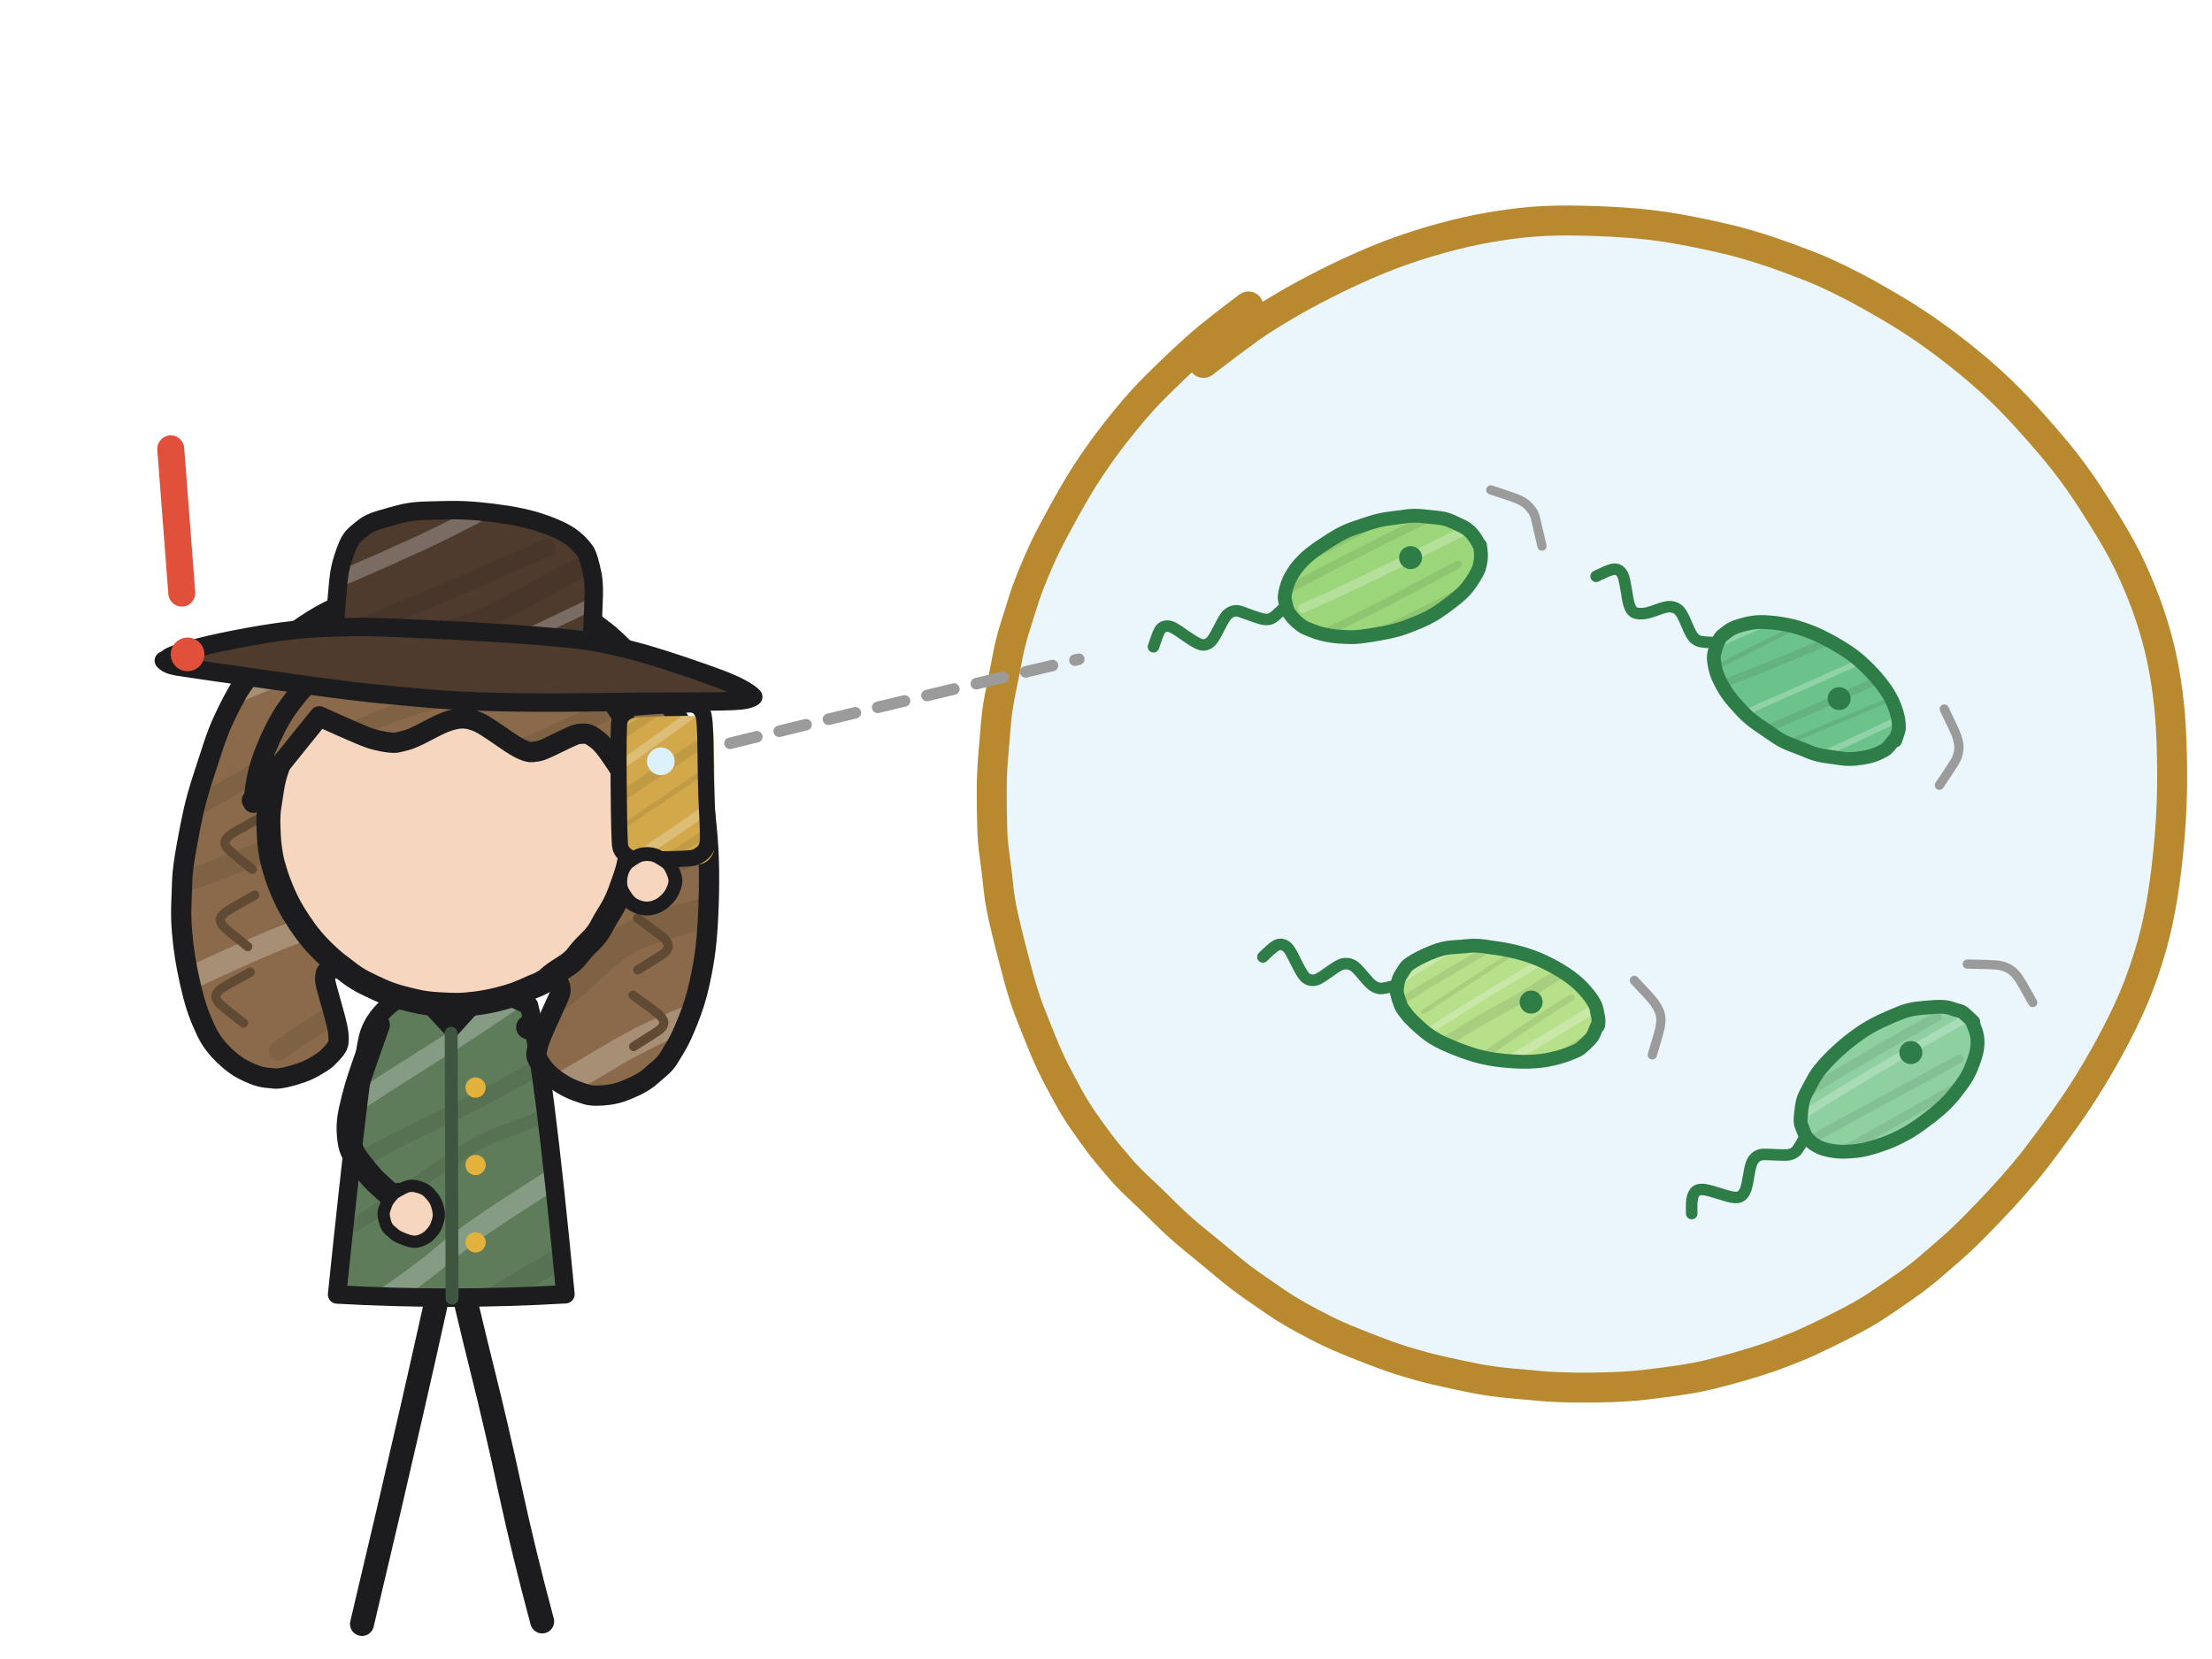
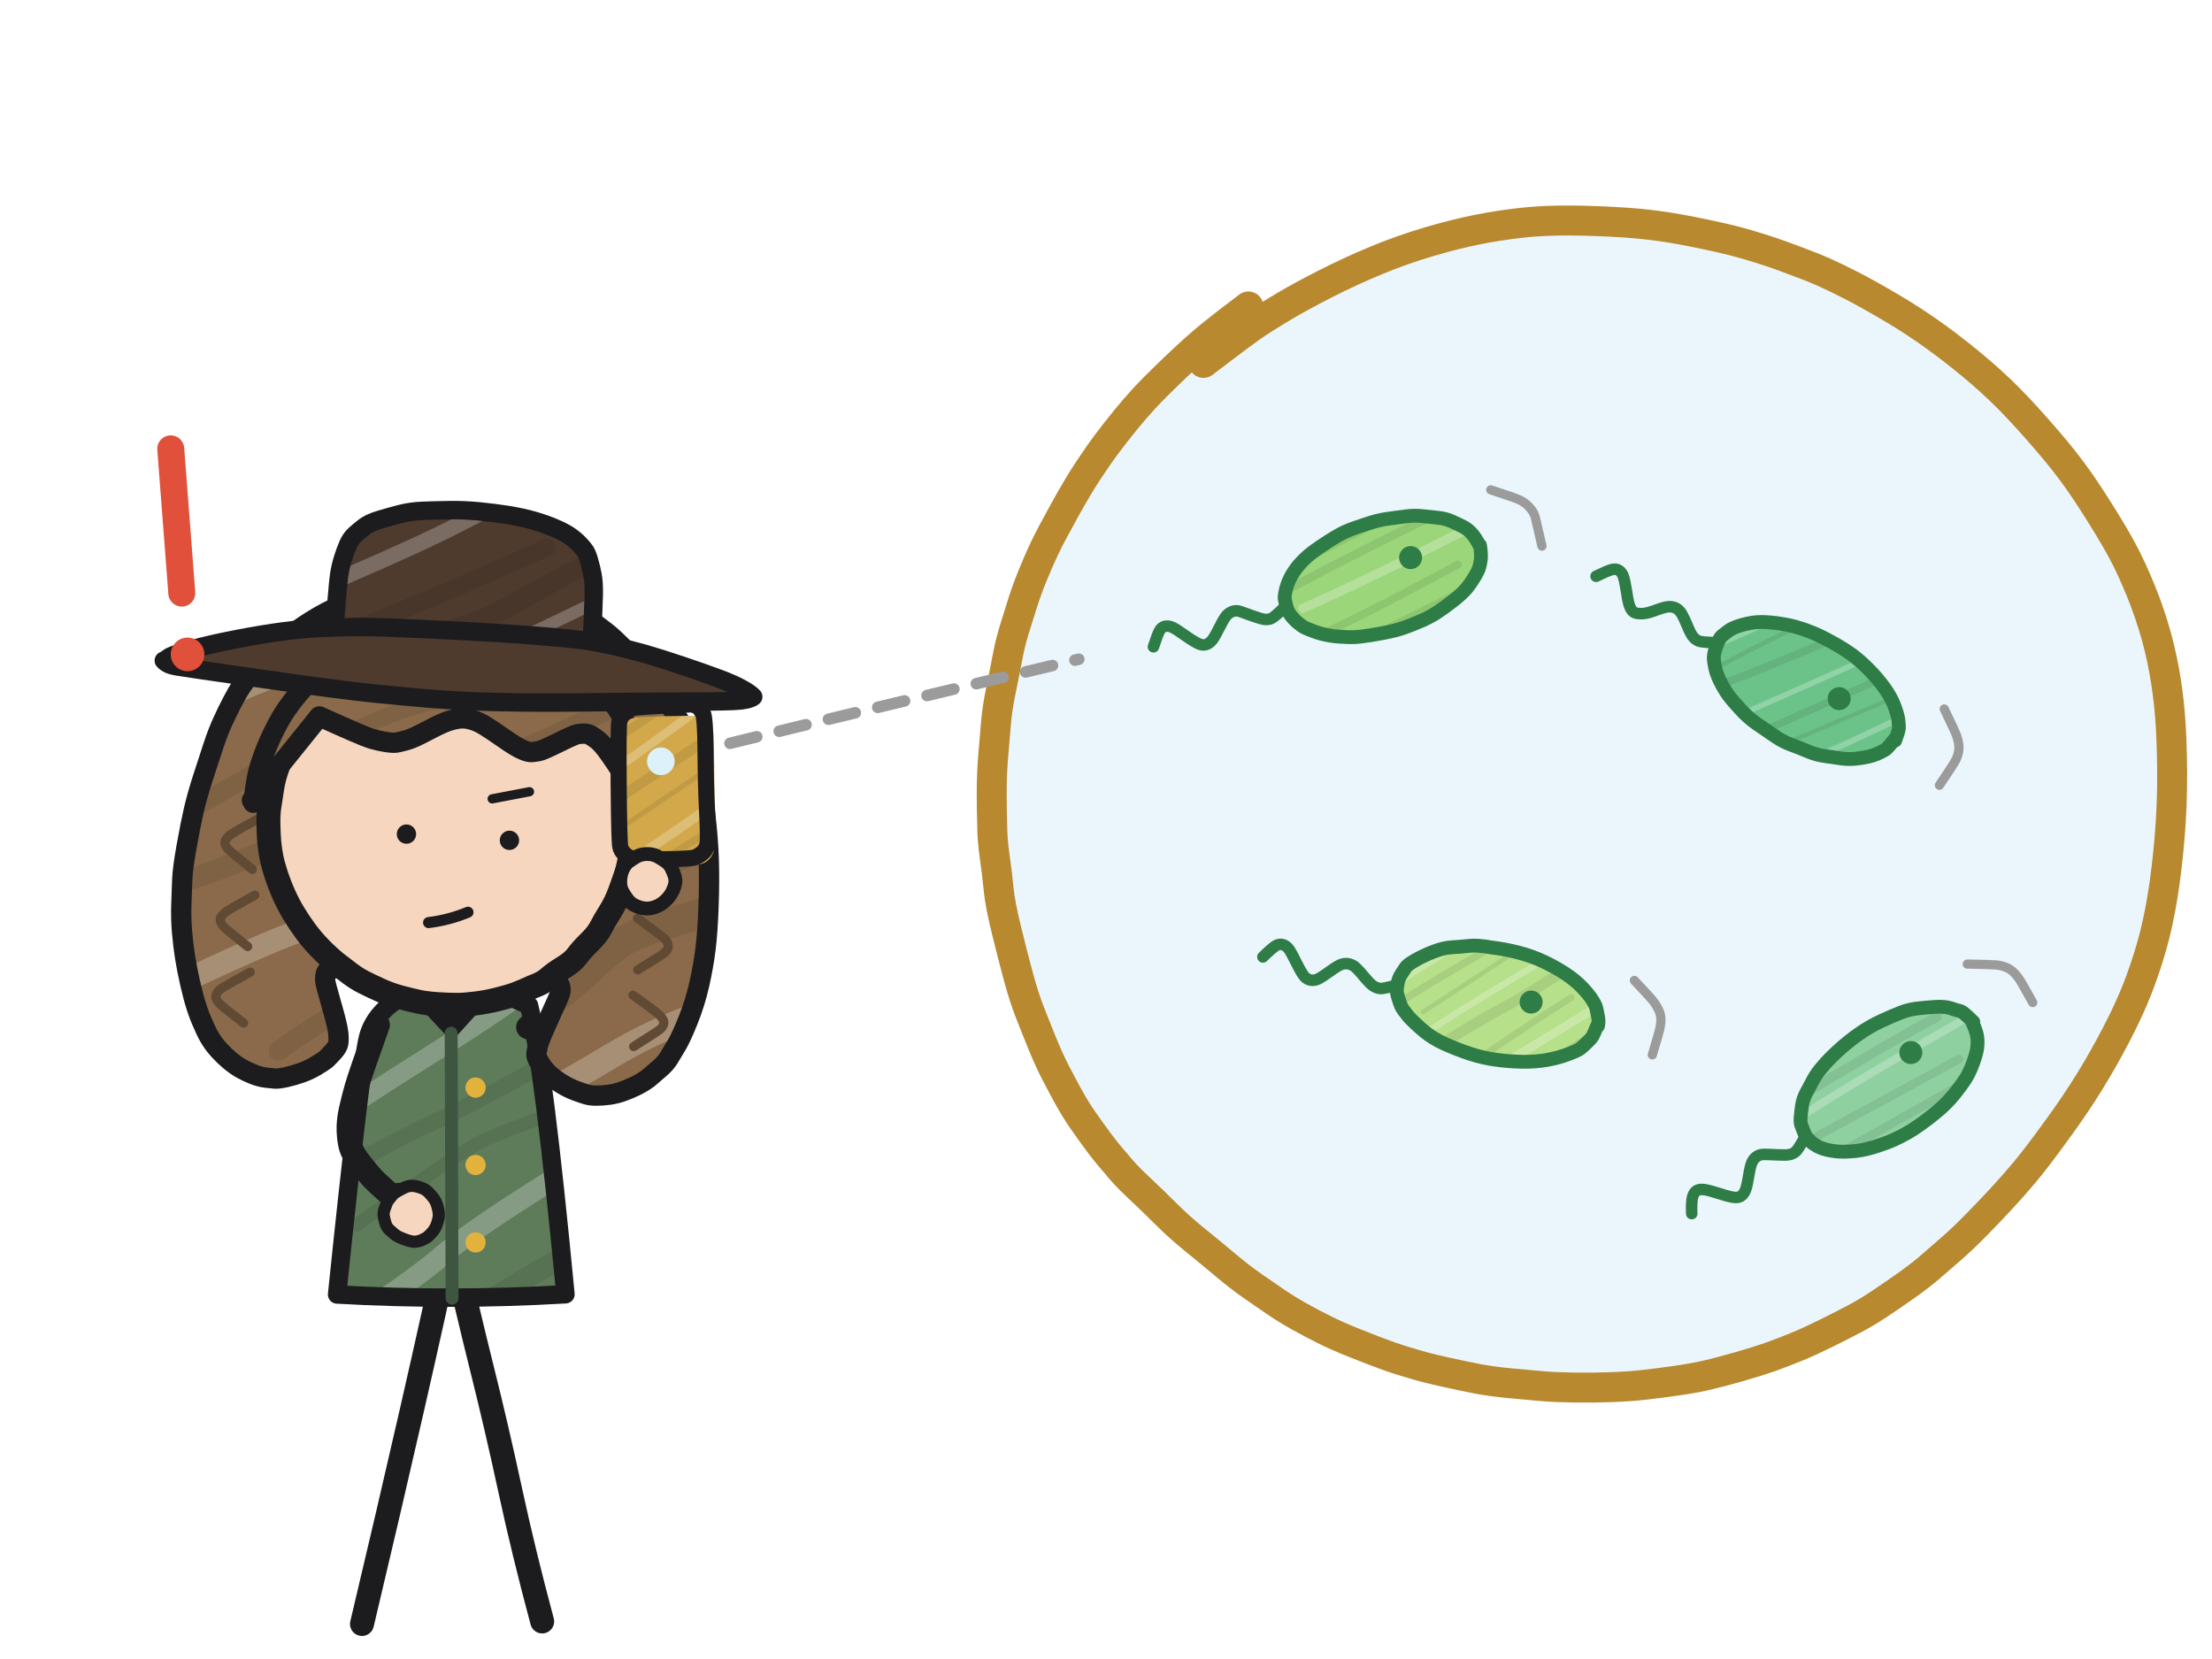
<svg xmlns="http://www.w3.org/2000/svg" viewBox="0 0 960 720" width="960" height="720" fill="none" stroke-linecap="round" stroke-linejoin="round">
  <defs>
    <path id="f1" d="M642 236.1q.2 1.1 .5 3.3t-.1 4.4t-1.5 4.6t-3.8 5.9t-5.4 5.6t-5.5 4.2t-6.4 3.7t-9 3.8t-9.3 2.8t-7.6 1.4t-7.4 .5q-3.6 0 -6.9-.4t-6.3-1.1t-6.5-2.8t-5.1-3.6t-2.6-3.6t-1.3-4.1t-.2-3.3t.8-3.5t2.1-4.8t3.4-4.7t6-5.6q4-3.2 7.3-5.1t6.7-3.6t7.3-2.8t7.7-2.2t7.6-1.3t7.5-.4t8.5 .7t7.7 1.8t5 2.4t3.8 3.1t2.2 2.6q.6 1 .8 2.1z" />
    <clipPath id="f1c">
      <use href="#f1" />
    </clipPath>
    <path id="f2" d="M823.3 317.9q-.7 3.3 -2 5t-2.2 2.4t-3.1 1.8t-4.8 1.7t-5.7 .8t-6.4-.2t-6.8-1.1t-7.2-2t-7.1-2.9t-8.7-4.7t-8-5.5q-3-2.4 -5.6-5t-4.6-5.2t-3.6-5.3t-2.4-5.3t-1.2-5t-.2-3.6t.9-3.1t2-3.8t3.2-3t4.4-2.2t6.8-1.3q4.5-.4 7.8-.1t6.9 1.1t8.9 2.7t8.9 3.8t6.7 3.9t6.3 4.5t5.5 4.9t4.6 5.3t3.5 5.3t2.4 5.2t1.1 5.1q.3 2.4 -.3 5.8z" />
    <clipPath id="f2c">
      <use href="#f2" />
    </clipPath>
    <path id="f3" d="M692.8 441.4q.2 3.2 -.6 5.2t-2.2 3.9t-3.6 3.4t-6.2 3.3t-9.2 2.7t-8.7 1t-7.6-.1t-7.7-1t-7.6-1.7t-7.2-2.4t-6.7-3.1q-3.2-1.7 -5.9-3.6t-5.8-5.2t-4.4-5.4t-1.8-4.5t-.5-4.5t.8-4.2t2.3-3.8t3.5-3.5t4.7-2.8t7.3-2.5t8.4-1.5q3.6-.3 7.4-.3t7.6 .6t7.7 1.4t7.4 2.1t7 2.8t7.6 4.4t6.4 5t3.8 4.4t2.5 4.5t1.3 5.4z" />
    <clipPath id="f3c">
      <use href="#f3" />
    </clipPath>
    <path id="f4" d="M854.8 441.6q1.7 1.6 2.6 3.6t1.2 4.3t0 4.9t-2 6.8t-4.4 8.4t-5.4 7.1t-5.4 5.3t-6.1 4.9t-6.6 4.3t-6.9 3.6t-7 2.7q-3.4 1.1 -6.8 1.7t-6.4 .8t-5.8-.3t-5-1.3t-3.3-1.5t-2.5-2.3t-2.5-3.5t-1.1-3.1t-.3-3.6t.6-5.2t1.8-5.5q1.2-2.9 4.1-7.2t5.4-7t5.4-5.4t6.1-4.9t6.6-4.3t6.9-3.5t7-2.7t8.3-1.8t7.8-.7t5.5 .8t4.6 1.8q2 1.1 3.6 2.8z" />
    <clipPath id="f4c">
      <use href="#f4" />
    </clipPath>
    <path id="f5" d="M163.2 438.4q-3.5 13.8 -4.8 19.4t-3.2 29.2t-6.8 77q49.7 2.8 99.2-.4q-7.8-71.6 -9.1-85.7t-7.3-39.8l-17.3-7.9l-16 17.6l-16.1-17.6q-.9 .7 -18.6 8.2z" />
    <clipPath id="f5c">
      <use href="#f5" />
    </clipPath>
    <path id="f6" d="M197.1 257.7q6.1 .5 15.4 1.1t16.8 1.6t13.5 3.1t11.1 4.7t11.5 7.7t9.7 8.3t6.7 7.2t5.9 7.6t4.4 6.7t3 5.4t3 7.2q1.7 4.4 3 9t2.5 10.9t3.2 21.7t2.3 21.5t.3 12.5t-.4 12.2t-1.2 11.8t-2 10.9t-2.7 9.7t-3.4 9t-3.9 8q-2.1 3.7 -4.7 7t-5.2 5.5t-5.2 3.8t-5.7 2.9t-7.1 2.2t-7 .8t-4.3-.4t-4.8-1.5t-6.2-2.8t-5.4-3.8t-3.4-3.2q-.9-1.2 -1.5-2.4t-.8-2.4t0-2.7t3.9-10.3t4.5-11.9t.6-4.1t-.9-2t-1.5-1.2t-2.9-.6t-5.1 0t-15.5 2.5q-12.5 2.3 -16 2.8t-6.8 .5t-6.4-.4t-6.5-1.3t-16.3-5.1t-15.4-4.5t-4.1 0t-2.5 1.1t-1 1.9t-.1 2.5t2.9 10.6q2.8 9.2 3.2 12.4t0 4.5t-2.2 3.4t-4.6 4t-6 3.1t-6.7 2.1t-5 .8t-4.4-.1t-5.5-1.2t-6.9-3t-6.6-4.3q-2.6-2.1 -4.8-4.6t-3.9-4.9t-2.7-4.8t-2.7-6.5t-3.1-10.2t-2.4-14.5t-.9-15.4t1.1-16.4t3-18.5t5.9-22.9t6.8-21q2.7-7.5 6.3-14.2t5.2-9.3t4.6-6t8.7-9t12.2-10t11.8-7.3t11.2-4.5t12-2.7t14-.9t14.1 .6z" />
    <clipPath id="f6c">
      <use href="#f6" />
    </clipPath>
    <path id="f7" d="M110.9 349.3q.9-8 1.7-11.9t2-7.8t2.8-7.6t3.6-7.3t5.6-8.4t6.3-7.9t5.9-5.6t6.3-5t6.7-4.4t7-3.7t7.4-3q3.7-1.4 7.5-2.4t7.8-1.7t9.8-1.1t10-.2t7.9 .6t7.9 1.4t7.7 2.1t7.4 2.8t7.2 3.5t6.8 4.1t6.3 4.8q3 2.5 5.8 5.3t5.1 5.8t4.7 6.3t4 6.7t3.3 7t2.8 7.3t2.4 9.5t1.7 9.7t.5 11.8q-15-28.7 -17.8-32.7t-4.7-5.7t-3.1-2.1t-2.6-.6t-2.7 .3t-8.4 4t-8.4 4.1t-2.9 .5t-4.1-.9t-11.1-6.4t-11.3-6.3q-2.9-.8 -5.6-.4t-5.6 1.6t-8.5 4.2t-8.6 3.9t-4.3 1.1t-4.5-.3t-6.3-1.4t-21.6-9.5l-29.8 35.9z" />
    <clipPath id="f7c">
      <use href="#f7" />
    </clipPath>
    <path id="f8" d="M145.6 286.5q2.4-31 3-34.6t1.4-6.9t2.1-5.9t2.9-4.6t3.9-3.5t4.9-2.8t5.5-2.1t6.2-1.6t9.7-1.3t14.4-.4t16.1 1.3q8.3 1.2 14.8 3t11 3.9t7.7 4.6t5 4.8t2.1 3.5t1.3 4.5t1.2 8.6t-1.1 36.7l-112.1-7.2z" />
    <clipPath id="f8c">
      <use href="#f8" />
    </clipPath>
    <path id="f9" d="M289.4 310.8q12.3-.2 13.4-.1t2.9 1.1t2.5 1.8t1.2 2.8t.7 26.6t-.4 26.6t-2 3.4t-3.4 2t-14 .8t-14-.4t-3.4-1.9q-1.5-1.4 -2-3.3t-.9-26.6t.1-26.6t1.8-3.5t3.3-2t14.2-.7z" />
    <clipPath id="f9c">
      <use href="#f9" />
    </clipPath>
  </defs>
  <path d="M522.6 157.9q18.9-14.7 23.8-18t11.6-7.5t13.7-7.8t12.3-6.3t10.8-4.8t11.1-4.3t17.1-5.2t23.3-5.1t17.8-2.7t14-.9t20-.1q12 .3 23.9 1.7t23.5 4t22.9 6.3t16.8 6t12.7 5.7t14.2 7.2t12.1 6.9t15 10.1t15.9 12.1t10.6 9.2t12.7 13q8.2 8.8 15.6 18.4t13.7 19.8t11.8 21t7.7 16.4t4.3 11.3t3.7 11.4t3 11.7t2.5 11.8t1.7 12t1.2 12.1t.5 12.2q.1 6.1 -.5 18.2t-1.5 18.2t-1.9 12t-4.2 17.6t-7.1 22.9t-6.5 16.6t-5.9 12.6t-6.5 12.2t-7 11.9t-11.2 16.4t-14.8 18.6q-7.8 8.9 -12 13.1t-10.1 9.5t-12.1 10.3t-11 8.4t-15 9.8t-20.9 11.7t-16.4 7.6t-11.3 4.2t-11.5 3.7t-11.7 3.1t-11.8 2.4q-6 1.1 -12 1.9t-18.1 1.4t-24.2 .3t-24.3-1.8t-24-4t-23.7-6.1t-17.3-5.8t-11.3-4.7t-11-5.3t-10.8-5.9t-10.5-6.4q-5.2-3.3 -10.2-6.9t-9.8-7.5t-9.4-7.9t-9-8.5t-8.4-8.8t-11.7-14.2t-14-19.8t-9.5-15.5t-6.5-12.6t-8-18.7t-8-23.2q-3.4-11.9 -4.7-17.9t-2.2-12t-1.7-12.2t-1-12.2t-.4-12.2t.2-14.3t1.2-16.4t1.8-14.4t2.6-14.2t3.3-14.1t4.1-13.9q2.6-7.9 4.8-13.7t7.4-16.9t9.2-18.3t8.6-14t9.5-13.4t11.8-14.3t11.2-12.1t9-8.6t9.4-8t14.8-11.2l-17.8 25.7z" fill="#EAF6FC" />
  <use href="#f1" fill="#9BD67A" />
  <g clip-path="url(#f1c)">
    <path d="M544.2 228.2q35.3-16.1 81.7-38.9" stroke="#82b466" stroke-width="3.5" opacity="0.5" />
    <path d="M550 238.1q23.3-10.2 67.6-35.2" stroke="#c8e8b6" stroke-width="3" opacity="0.55" />
    <path d="M546.9 251.5q23.5-11.1 69.5-35.3" stroke="#82b466" stroke-width="4.6" opacity="0.5" />
    <path d="M557.2 256.7q42.7-22.6 75.4-38" stroke="#82b466" stroke-width="3.7" opacity="0.5" />
    <path d="M565.4 264q25.5-11.1 75-36.2" stroke="#c8e8b6" stroke-width="4" opacity="0.55" />
    <path d="M569.5 277.1q21.6-9.6 63.2-32.1" stroke="#82b466" stroke-width="3.4" opacity="0.5" />
    <path d="M566.6 291.2l77.5-38.6" stroke="#82b466" stroke-width="4.6" opacity="0.5" />
    <path d="M575 301.6q37.2-19.5 75.1-37.4" stroke="#c8e8b6" stroke-width="3.2" opacity="0.55" />
    <path d="M592.1 302.2q49.1-21.9 72.6-35" stroke="#82b466" stroke-width="2.2" opacity="0.5" />
  </g>
  <path d="M642.3 236.6q.7 4.3 .3 6.7t-.8 3.5t-1.8 3.5t-3.3 4.8t-6 5.6t-7.2 5.2t-6.8 3.6t-7.3 2.9t-9.5 2.4t-9.5 1.5t-7.3 .1q-3.5-.1 -6.7-.7t-5.9-1.6t-4-1.6t-3.1-2.1t-3.2-3.3t-1.9-3.9t-.7-3.1t.3-3.4t1.5-4.7t2.7-4.7t4-4.6q2.3-2.3 6.7-5.3t7.7-4.9t7-3.2t7.5-2.5t7.6-1.7t7.5-1t7.2-.1t6.7 .7t5.9 1.5t4.9 2.3t3.9 3q1.6 1.7 3.6 5.6" stroke="#2F7D46" stroke-width="6" />
  <path d="M558 263q-4.8 4.8 -6.2 5.4t-3 .4t-5.2-1.5t-5.3-1.9t-3.2-.1t-2.6 1.6t-3.1 5.1t-3.1 5.5t-2.5 2.1t-3.1 0t-5.8-3.4q-4-2.9 -5.8-3.8t-3.4-.6t-2.5 2t-2.6 6.9" stroke="#2F7D46" stroke-width="5" />
  <circle cx="612.2" cy="242" r="5" fill="#2F7D46" />
  <path d="M647 212.6q10.1 3.3 12.1 4.2t3.3 2t2.4 2.6t1.6 3.5t2.8 12.1" stroke="#9b9b9b" stroke-width="4" />
  <use href="#f2" fill="#6CC38A" />
  <g clip-path="url(#f2c)">
    <path d="M721.3 278.3q35.4-13.7 81.9-33.9" stroke="#5ba474" stroke-width="4.6" opacity="0.5" />
    <path d="M736.4 283.1l70.7-30.8" stroke="#aedebf" stroke-width="3.5" opacity="0.55" />
    <path d="M746.2 289q34.1-17.8 57.5-28.3" stroke="#5ba474" stroke-width="2.1" opacity="0.5" />
    <path d="M740 299.7q34.8-13 68.7-28.2" stroke="#5ba474" stroke-width="3.5" opacity="0.5" />
    <path d="M750.6 312.3l60.5-26.8" stroke="#aedebf" stroke-width="2.4" opacity="0.55" />
    <path d="M751.9 323.1l66.7-29.5" stroke="#5ba474" stroke-width="3.3" opacity="0.5" />
    <path d="M764.6 326.9l56-23.5" stroke="#5ba474" stroke-width="1.9" opacity="0.5" />
    <path d="M765.9 337.9q24-9.4 58.8-26.3" stroke="#aedebf" stroke-width="2.6" opacity="0.55" />
    <path d="M773.4 346.1l65.3-28.1" stroke="#5ba474" stroke-width="1.9" opacity="0.5" />
  </g>
  <path d="M822.3 320.8q-2.7 3.4 -3.5 4.1t-3.1 1.8t-4.9 1.7t-5.7 .9t-6.4-.2t-6.9-1t-7.1-2t-7.1-2.8t-7-3.6t-7.9-5.4t-8.2-7.4q-3.6-3.9 -5.3-6.5t-3-5.4t-1.8-5.1t-.6-3.8t.4-3.4t1.4-4t1.8-2.8t2.7-2.1t5.7-2.5t6.9-1.3t8.2 .4q5.1 .7 8.6 1.7t7.2 2.5t8.7 4.3t8.3 5.2t7.1 6.2t6.8 7.9t4.5 8t1.8 6.4t.2 3.6t-1.6 5.2" stroke="#2F7D46" stroke-width="6" />
  <path d="M745.4 278.9q-6.8-.1 -8.2-.7t-2.4-1.8t-2.5-4.8t-2.4-5.1t-2.1-2.3t-3-.9t-5.8 1.4t-6 1.6t-3.3-.3t-2.2-2.3t-1.5-6.5q-.8-4.9 -1.4-6.8t-1.9-2.8t-3.2-.4t-6.8 2.9" stroke="#2F7D46" stroke-width="5" />
  <circle cx="798.2" cy="303.2" r="5" fill="#2F7D46" />
  <path d="M843.8 307.7q4.7 9.7 5.4 11.7t.9 3.8t-.2 3.6t-1.4 3.6t-6.8 10.4" stroke="#9b9b9b" stroke-width="4" />
  <use href="#f3" fill="#B7E08A" />
  <g clip-path="url(#f3c)">
    <path d="M589.5 423.6q35.5-21.9 69.6-45.9" stroke="#9abc74" stroke-width="4" opacity="0.5" />
    <path d="M606 426.3l61-38" stroke="#d7eebf" stroke-width="3.4" opacity="0.55" />
    <path d="M605.3 436.5q11.1-7.4 28.5-17.5t28.5-17.5" stroke="#9abc74" stroke-width="3.2" opacity="0.5" />
    <path d="M617.6 439.2l61.3-40.1" stroke="#9abc74" stroke-width="2" opacity="0.5" />
    <path d="M612.4 452.4q31.4-20.6 64-39.3" stroke="#d7eebf" stroke-width="2.8" opacity="0.55" />
    <path d="M609.9 462.8q31.6-19.8 42.7-25.6t31.7-19.7" stroke="#9abc74" stroke-width="4.6" opacity="0.5" />
    <path d="M628.6 468.7q31.6-22.1 53.3-35.8" stroke="#9abc74" stroke-width="2.9" opacity="0.5" />
    <path d="M622.1 480.2l76.9-46.8" stroke="#d7eebf" stroke-width="3.7" opacity="0.55" />
    <path d="M635.7 484.1l57.7-36.5" stroke="#9abc74" stroke-width="3.2" opacity="0.5" />
    <path d="M645.8 485.3l50.7-33" stroke="#9abc74" stroke-width="2.2" opacity="0.5" />
    <path d="M646.4 494.8q30.2-19.4 61.4-37.1" stroke="#d7eebf" stroke-width="3" opacity="0.55" />
  </g>
  <path d="M693.2 445.1q-1.6 4 -2.2 4.9t-2.4 2.6t-2.8 2.5t-5.2 2.4t-9.2 2.5t-10.7 .8t-11.6-.9t-11.5-2.7t-10.7-4.2t-8.9-5.5t-6.7-6.3q-2.7-3.3 -3.2-4.5t-1.2-3.4t-.7-3.3t.4-3.3t1.6-4t1.9-2.9t4.2-3.1t7.9-3.7t8.1-1.9t7.3-.6t9.7 .7q5.9 .7 11.7 2.2t10.9 3.9t9.5 5.3t7.4 6.1t4.4 5.5t1.6 3.4t.7 3.4t0 4.3" stroke="#2F7D46" stroke-width="6" />
  <path d="M606.9 427.3q-6.5 1.9 -8 1.7t-2.9-1.1t-3.8-3.8t-3.7-4.1t-2.8-1.6t-3.1 0t-5.2 3t-5.2 3.4t-3.2 .6t-2.8-1.5t-3.4-5.7q-2.2-4.5 -3.3-6.1t-2.7-2.1t-3.2 .5t-5.5 4.8" stroke="#2F7D46" stroke-width="5" />
  <circle cx="664.5" cy="434.9" r="5" fill="#2F7D46" />
  <path d="M709.3 425.5q7.4 7.8 8.6 9.5t2 3.4t.9 3.5t-.3 3.9t-3.4 12" stroke="#9b9b9b" stroke-width="4" />
  <use href="#f4" fill="#8FD0A0" />
  <g clip-path="url(#f4c)">
    <path d="M761.8 451q34.1-21.2 69.1-41" stroke="#78af86" stroke-width="3.8" opacity="0.5" />
    <path d="M775.9 450.9l53.3-30.8" stroke="#c1e5cb" stroke-width="2.4" opacity="0.55" />
    <path d="M781.3 464.2q42.8-26.8 65.4-38.1" stroke="#78af86" stroke-width="2.4" opacity="0.5" />
    <path d="M774.6 479.8q43.5-26.4 65.9-38.4" stroke="#78af86" stroke-width="4.2" opacity="0.5" />
    <path d="M780 485.6q23.4-15.4 72.1-43" stroke="#c1e5cb" stroke-width="3.4" opacity="0.55" />
    <path d="M786.6 494.2l63.7-34.6" stroke="#78af86" stroke-width="3.7" opacity="0.5" />
    <path d="M791.6 504.2l61.8-34.8" stroke="#78af86" stroke-width="3.8" opacity="0.5" />
    <path d="M802.8 513.5q33.8-18.8 66.3-40.2" stroke="#c1e5cb" stroke-width="3.4" opacity="0.55" />
    <path d="M811.7 519q49-24.9 72.6-38.8" stroke="#78af86" stroke-width="2.4" opacity="0.5" />
  </g>
  <path d="M856 443.7q1.8 4 2.1 6.3t0 4.8t-1.9 6.8t-3.4 7t-4.1 5.6t-5 5.5t-7.3 6.1t-8 5.5t-6.8 3.5t-8.6 3.1t-9.7 1.8q-4.6 .4 -8.5-.3t-6-1.9t-2.8-1.9t-1.5-1.5t-1.6-2.8t-1.2-3.1t-.2-3.5t.6-5.1t1.9-5.5t3-5.6t4-5.6q2.3-2.8 6.5-6.7t9-7.3t10-5.8t8.6-3.7t6.8-1.7t7.8-.7t7 .6t3.6 1.1t2.1 1.1t4 3.7" stroke="#2F7D46" stroke-width="6" />
  <path d="M783.7 492.8q-3.2 6 -4.4 7t-2.7 1.3t-5.4 .1t-5.6-.2t-3 .8t-2.1 2.3t-1.5 5.8t-1.3 6.1t-1.7 2.8t-3 .9t-6.5-1.6q-4.7-1.5 -6.8-1.8t-3.3 .4t-1.8 2.7t-.4 7.3" stroke="#2F7D46" stroke-width="5" />
  <circle cx="829.3" cy="456.8" r="5" fill="#2F7D46" />
  <path d="M853.8 418.4q10.7 .2 12.7 .4t3.8 .9t3.1 1.8t2.6 2.9t6.2 10.7" stroke="#9b9b9b" stroke-width="4" />
  <path d="M522.3 157.5q18.7-14.3 23.6-17.5t11.8-7.3t17.7-9.6t21.9-10.1t22.6-8t21-5.3t19.3-3t21.5-1t23.7 .9t23.5 2.9t23.1 4.9q11.5 3 22.7 7.1t16.6 6.5t12.4 6t17.2 9.6t19.8 13t18.7 14.8t17.1 16.4t15.6 17.7t14.2 19.2t11.8 19t9.2 18.4q4.1 9.4 7.1 19.1t4.8 19.6t2.6 20t.9 24.3t-1.1 28.4t-3.1 25.8t-4.6 21.1t-6.2 18.5t-9.1 19.8t-11.9 21t-14.6 21.5q-8.2 11.3 -13.3 17.4t-10.4 11.8t-11 11.5t-10.3 9.8t-9.2 8t-11.3 8.7t-11.7 8t-10.3 6.1t-12.4 6.3t-12.7 5.8t-11.2 4.3q-5.7 2 -13.4 4.2t-13.6 3.6t-13.7 2.5t-13.9 1.8t-13.9 1t-16.1 .2t-14.3-.6t-14.3-1.3t-14.4-2t-14.2-3t-13.9-3.6q-6-1.7 -11.7-3.8t-13.2-5.1t-12.9-5.7t-10.8-5.7t-10.4-6.4t-10.3-7.1t-11.6-9t-13.1-10.8t-12.6-11.3t-11.9-11.5t-9.7-10.3q-4-4.5 -7.5-9.2t-6.9-9.6t-6.3-10.2t-5.7-10.7t-6-13.3t-5.4-13.6t-4.5-14.1t-5.2-20.2t-3.5-18.2t-1.7-14.1t-1.1-14.1q-.2-6 -.2-14t.7-16.2t1.2-14.2t2.2-14.2t2.8-14.1t3-12.1t3.7-11.8t4.3-11.7t5-11.4t8.7-16.5t10.5-17.6q4.5-6.8 8.2-11.7t7.6-9.7t8.1-9.4t13.4-13.4t15.6-14t16.4-12.7" stroke="#B8892E" stroke-width="13" />
  <path d="M195.8 535.3q-14.6 68.1 -38.7 169.5" stroke="#1c1c1e" stroke-width="10.4" />
  <path d="M195.3 535.4q7.7 33.9 14 59.1t12.1 52.1t13.9 57.1" stroke="#1c1c1e" stroke-width="10.4" />
  <path d="M197 430.8q.1 28.3 -1.4 104.1" stroke="#1c1c1e" stroke-width="11.2" />
  <use href="#f5" fill="#5E7B5A" />
  <g clip-path="url(#f5c)">
    <path d="M93.1 480q21.1-15.5 43.2-29.4t44.7-27t46-24.7" stroke="#4f674c" stroke-width="10.7" opacity="0.5" />
    <path d="M125.3 498.2q31.9-21.9 59.3-39t48.3-32.2" stroke="#a6b6a4" stroke-width="8.1" opacity="0.55" />
    <path d="M137.1 514.1q35.8-20.2 48.4-25.8t36.7-18.7t35.2-21.3" stroke="#4f674c" stroke-width="6.9" opacity="0.5" />
    <path d="M154.6 531.6q45.8-31.8 52-35.1t19.5-8.1t25.4-11.7" stroke="#4f674c" stroke-width="5.8" opacity="0.5" />
    <path d="M160.8 567.7q21.3-14.3 31.1-22.8t31.3-22.4t27.2-17t29.4-13.2" stroke="#a6b6a4" stroke-width="9" opacity="0.55" />
    <path d="M172.3 593.8q11.2-7.6 21.8-16t16.2-12.2t87.1-51" stroke="#4f674c" stroke-width="9.2" opacity="0.5" />
  </g>
  <path d="M180.4 429.3q-17.5 8.1 -20.7 21t-13.4 111.5q49.5 2.8 99.1-.1q-9.5-99.6 -15.8-125.3l-17.6-8l-16 17.7l-16.4-17.6" stroke="#1c1c1e" stroke-width="8" />
  <path d="M195.8 448.4l.4 115" stroke="#3E5540" stroke-width="5.6" />
  <circle cx="206.4" cy="472" r="4.4" fill="#E2B23C" />
  <circle cx="206.4" cy="505.6" r="4.4" fill="#E2B23C" />
  <circle cx="206.4" cy="539.2" r="4.4" fill="#E2B23C" />
  <path d="M164 444.8q-7.7 21.6 -9.2 26.8t-2.6 10.2t-.9 9.2t1 7t4.1 7t5.4 6.5t16.9 15.2" stroke="#1c1c1e" stroke-width="10.4" />
  <path d="M229.2 445.8q10.7 4.6 12.5 5t3.4 .4t3.4-.7t3.2-2.1t3-4.5t3.5-8.9t14.2-52.9" stroke="#1c1c1e" stroke-width="10.4" />
  <use href="#f6" fill="#8A6A4A" />
  <g clip-path="url(#f6c)">
    <path d="M35.3 287.3q60.3-31.1 73.6-34.5t19.8-5.8t12.2-5.9t17-11.5t35.6-19.9t36.9-16.9" stroke="#74593e" stroke-width="9" opacity="0.5" />
    <path d="M22 343.1q22.2-16 28.1-19.4t30.2-15t37.2-16.3t37.3-16t48.4-24.1t35-20.5t17.1-11.2t18.2-8.9" stroke="#bfad9b" stroke-width="12.9" opacity="0.55" />
    <path d="M75.2 355.5q35.8-19.7 47.1-27.6t17.4-11t24.8-11.2t38.3-14.5t38.5-14.2t25-11t17.2-11.2" stroke="#74593e" stroke-width="8.2" opacity="0.5" />
    <path d="M80 382.4q13.2-3.9 38.1-14.5t30.8-14.2t16.6-12.2t35.2-20.5t62.5-26.2" stroke="#74593e" stroke-width="9.3" opacity="0.5" />
    <path d="M58.7 436q47.9-23.2 66.7-30.3t42.3-19.5t41.6-20.8t24-11.6t16.8-11.1t46.8-25.6" stroke="#bfad9b" stroke-width="9.9" opacity="0.55" />
    <path d="M120.9 456q22.3-16 46.6-27.9t162.4-68.9" stroke="#74593e" stroke-width="8.6" opacity="0.5" />
    <path d="M102.7 491.6q51.5-22.2 71.2-29.7t38.9-15.9t25.5-11.6t16.9-13.3t16.8-13.5t19.7-7.4t20.5-6t31-16.2" stroke="#74593e" stroke-width="13.2" opacity="0.5" />
    <path d="M151.5 511.4q11.9-5.7 25-9t19.3-5.7t29.3-15.3t40.3-23.2t35.8-17.1t53.9-25.2" stroke="#bfad9b" stroke-width="11" opacity="0.55" />
    <path d="M160.8 549.5q37.3-13.9 60.8-25.9t42.2-18.6t24.8-9.4t23.7-11.6t23.2-12.6t15.8-12.6" stroke="#74593e" stroke-width="9.4" opacity="0.5" />
  </g>
  <path d="M200.8 255.8q18.5 1.2 24.6 2.1t12 2.6t8.7 3t5.4 2.7t5 3.2t6.2 4.7t9.4 8.8t10.9 12.3t7.6 10.5t4 6.7t3.8 8.6q2.3 5.9 4.3 13.5t3.3 18.4t1.6 20.2t-.1 20.4t-1.3 18.3t-2.7 15.3t-4.8 15.5t-5 10.9t-3.5 5.8t-3.9 4.4t-5 4.3q-2.6 1.9 -5.5 3.3t-5.7 2.4t-5.7 1.4t-5.5 .4t-4.3-.5t-4.7-1.6t-6.1-3t-5.4-4t-3.9-4.7t-1.7-3.7t.7-4.4q.9-3.2 5-12.1t4.5-10.2t.2-2.6t-.8-1.9t-2.3-1.3t-4.1-.4t-16.3 3.2t-17.4 3.7t-6.9 .7t-6.6-.3t-6.8-1.3q-3.5-.9 -17-5.6t-16.9-5.1t-4.2-.1t-1.6 .9t-1 1.8t-.2 2.4t2.7 10.5t3 12.4t0 4.6t-2.2 3.6t-3.2 3.3q-1.3 1 -4.3 2.8t-6.4 3t-6.6 1.9t-4.7 .6t-4-.4t-5.3-1.4t-5.3-2.5t-5-3.5t-4.6-4.4t-3.7-4.8t-3.1-6.1q-1.7-3.6 -3.1-7.9t-2.8-10.5t-2.2-11.3t-1.3-10.9t-.3-11.9t.4-10.9t1.9-14.3t3.1-15.6t3.9-13.9t4.6-14.1t4.1-10.6q2-4.4 4.2-8.6t3.9-6.7t3.6-4.9t5.1-5.9t9.2-8.5t12.6-9.1t12-6.3t11.4-3.7t13.6-2.2t29.4-.8" stroke="#1c1c1e" stroke-width="8.8" />
  <path d="M112.5 355.1q-11.5 6.3 -12.7 7.3t-1.8 2t-.3 2t1.3 2.1t10.5 8.8" stroke="#614a34" stroke-width="4" />
  <path d="M110.6 388.5q-11.6 6.4 -12.8 7.4t-1.8 1.9t-.3 2t1.2 2.2t10.6 8.8" stroke="#614a34" stroke-width="4" />
  <path d="M108.6 421.9q-11.5 6.3 -12.8 7.3t-1.8 2t-.2 2t1.2 2.1t10.7 8.7" stroke="#614a34" stroke-width="4" />
  <path d="M278.6 365.1q10.6 7.7 11.7 8.8t1.5 2.2t.1 1.9t-1.5 2t-11.6 7.4" stroke="#614a34" stroke-width="4" />
  <path d="M276.7 398.5q10.5 7.7 11.6 8.8t1.5 2.2t.1 2t-1.5 2t-11.6 7.4" stroke="#614a34" stroke-width="4" />
  <path d="M274.7 431.9q10.6 7.6 11.7 8.8t1.5 2.1t0 2t-1.5 2t-11.4 7.4" stroke="#614a34" stroke-width="4" />
  <path d="M149.3 296.4q1.2-.1 5-2.7t6.6-4t5.5-2.7t7.3-2.7t7.5-2.1t7.6-1.2t7.8-.7t7.7 .4t9.1 1.3t7.6 1.8t7.3 2.8q4.3 1.8 7.1 3.3t6.8 4.3t6.5 4.8t7 6.9t6.5 7.4t3.7 5.6t3.2 5.8t3.1 7.7t2.9 11.2t1.3 9.7t-.1 8.1q-.3 4.9 -1.2 9.7t-1.8 7.8t-3.6 9t-6.1 11.2t-5.6 7.7t-5.5 5.6t-5.9 5.1t-6.5 4.4t-6.7 3.8t-7.2 3.1t-8.9 2.8q-4.5 1.2 -7.6 1.7t-7.8 .9t-7.8 .2t-7.8-.6t-7.8-1.3t-7.5-2.3t-7.5-2.9t-5.6-3t-5.3-3.5t-5-4t-5.7-5.7q-3.2-3.5 -5.2-6.1t-4.3-6.6t-3.9-6.8t-3-7.2t-2.4-7.4t-1.6-7.6t-.9-9.3t0-7.9t.9-7.8t1.6-7.7t2.5-7.6q1.6-4.4 3.1-7.3t3.9-6.9t5.6-7.8t6.4-7.3t4.7-3.4z" fill="#F6D6BE" />
  <path d="M147.3 293.8q7.9-6 10.6-7.7t7.1-3.9t7.3-3.4t6-2t6.1-1.5t6.2-.8t7.8-.2t7.8 .6t7.7 1.5t9.2 2.7t7.4 2.9q2.9 1.4 5.6 3t6.7 4.4t6.3 4.8t5.6 5.7t6.9 8.8t5.1 8.3t3.2 7.5t2.5 7.7t1.7 7.9t1 7.9t.2 8q-.1 4.8 -.5 8t-1.3 7.9t-1.9 7.7t-2.7 7.6t-4.2 8.6t-4 6.9t-4.9 6.2t-5.3 5.9t-6 5.1t-6.4 4.6t-7 3.8q-4.3 2 -7.3 3.1t-7.8 2.3t-9.6 1.8t-8.1 .6t-8.2-.3t-8.2-1t-7.9-1.9t-9.2-3.3t-7.3-3.5t-5.4-3.4t-6.4-4.9q-3.7-3.1 -7-6.5t-6.1-7.2t-5.2-7.8t-4.3-8.3t-3.3-8.6t-2-7.4t-.9-6.2t-.4-7.8t.4-7.9t1.2-7.8t2.4-9.3q1.4-4.5 3.3-8.9t3.4-7.2t4.2-6.8t5.7-7.6t6.4-7.1t7.2-6.4t9.3-6.5" stroke="#1c1c1e" stroke-width="10.4" />
  <use href="#f7" fill="#8A6A4A" />
  <g clip-path="url(#f7c)">
    <path d="M97.1 271.5q22-13.8 28-16t18.7-5.3t18.7-5.5t22.5-12.6t22.5-12.7t30.3-10.8" stroke="#74593e" stroke-width="8.8" opacity="0.5" />
    <path d="M106.2 300.4q13.2-4.8 19.5-7.9t18.3-10.3t18.5-10t19.9-6.9t19.9-6.7t57.5-25.6" stroke="#bfad9b" stroke-width="11.5" opacity="0.55" />
    <path d="M130.9 327.5q37.4-18.1 51-21.5t20.3-5.6t12.6-5.6t17.6-11.5t24.4-13.3" stroke="#74593e" stroke-width="7.2" opacity="0.5" />
    <path d="M137.4 360.9q27.2-6.2 33.5-9.1t18.3-9.4t37.3-17.3t62.2-29" stroke="#74593e" stroke-width="8.7" opacity="0.5" />
    <path d="M150.4 390q23.1-11.4 34.1-18.3t16.7-9.9t23.6-10.3t64.6-29" stroke="#bfad9b" stroke-width="10.1" opacity="0.55" />
    <path d="M145.3 420.4q23.8-10.6 36.9-13.1t19.5-4.1t29.8-12.9t56.6-32.8" stroke="#74593e" stroke-width="11.9" opacity="0.5" />
  </g>
  <path d="M109.9 348.4q1-7.8 1.8-11.7t2.9-9.5t4.8-10.9t5.1-8.7t4.9-6.4t5.5-6t6-5.5t6.4-5t6.8-4.4t8.9-4.4t9.3-3.6q3.7-1.1 7.6-1.9t7.8-1.2t7.8-.6t9.9 .5t9.8 1.3t7.6 2.1t9.1 3.6t10.3 5.7t7.9 5.7t5.8 5.3t6.5 7.5q3.7 4.6 5.9 8t4.1 6.9t4.2 9.2t3.5 9.6t2 10.2t1.2 14.5q-9.9-17.9 -12.9-22.7t-6-9t-4.9-5.7t-3.2-2.2t-2.8-.7t-2.8 .2t-8.4 3.7t-8.5 3.7t-2.8 .4t-4.2-1t-8.2-5q-5.6-3.9 -8.4-5.6t-5.7-2.5t-5.6-.4t-5.6 1.5t-8.5 4.1t-8.6 3.8t-4.3 1t-4.5-.3t-6.5-1.5t-22.3-9.6l-29.3 36.4" stroke="#1c1c1e" stroke-width="8.8" />
+   <circle cx="176.4" cy="362" r="4.2" fill="#1c1c1e" />
+   <circle cx="221.1" cy="364.7" r="4.2" fill="#1c1c1e" />
+   <path d="M213.6 346.7l16.2-3.1" stroke="#1c1c1e" stroke-width="4" />
+   <path d="M186 400.4q8.9-1.1 17.1-4.5" stroke="#1c1c1e" stroke-width="4.8" />
  <use href="#f8" fill="#4E3B2E" />
  <g clip-path="url(#f8c)">
    <path d="M127.4 231.4q12-4.6 35.2-15.8t35.6-15.1t36.1-13.8" stroke="#423227" stroke-width="7.5" opacity="0.5" />
    <path d="M149.4 250.4q34.8-15 51.6-23.8t39.7-19.5" stroke="#9e938c" stroke-width="6.8" opacity="0.55" />
    <path d="M145 276.5q35.2-13.2 92.3-38.9" stroke="#423227" stroke-width="7.8" opacity="0.5" />
    <path d="M145.7 292.3q22.8-10.7 41.1-16.2t24-7.9t22.4-11.9t28.2-14.1" stroke="#423227" stroke-width="8.9" opacity="0.5" />
    <path d="M169.5 304.1l85.5-41" stroke="#9e938c" stroke-width="5.3" opacity="0.55" />
    <path d="M174.2 322q24.5-6.9 30.2-9.7t16.2-10.1t16.3-10.2t30-10.2" stroke="#423227" stroke-width="6.2" opacity="0.5" />
  </g>
  <path d="M144.2 284.8q2.4-31.7 3-35.4t1.6-6.9t2.2-6t3.1-4.5t4.1-3.4t6.5-3t8.9-2.5t9.8-1.4t11.5-.3t12.7 .5t12.8 1.6q6.6 1.1 11.4 2.5t9 3.2t6.6 3.5t4.1 3.5t2.5 3t1.6 3.9t1.5 6.1t.6 9t-1.5 33.7l-111.8-7.2" stroke="#1c1c1e" stroke-width="8" />
  <path d="M72.3 288.2q1.1-1.4 2.7-2.2t7.1-2.6t14.8-4.1t17.4-3.5t14.6-2t12.6-.9t23.8 .4t46 2.5t36.2 2.9t15.3 2.2t16.3 3.4q8.8 2.3 18.5 5.4t17.2 6.3t10.1 4.7t3.6 3q-1.3 1.2 -4.3 1.8t-11.4 .9t-44.7 .1t-55.5-.8t-35.4-2t-50.6-5.6t-42-5.6t-9.1-2t-3.2-2.3z" fill="#4E3B2E" />
  <path d="M71.4 287q1.2-1.4 2.8-2.2t8.8-2.9t19-4.4t21-3.5t16.7-1.5t15.4-.4t34.8 1.2t42.8 2.6t21.9 2.2t11.7 2.2t13 3.3q7.3 2.1 16.8 5.3t15.9 5.6t10.1 4.5t4.8 3.4q-1.3 1.1 -5.6 1.6t-23.8 .5t-41.6 .3t-39.5-.1t-30.2-1.5t-25.5-2.4t-46.3-6.1t-37.1-5.4t-4.7-1.4t-1.5-1.2" stroke="#1c1c1e" stroke-width="8" />
  <path d="M169.7 521.9q1.5-2.7 2.8-3.6t2.8-1.3t3.2-.4t3 .5t2.8 1.3t2.4 2t1.7 2.6t1 2.9t.1 3.1t-.8 3.1t-1.6 2.7q-1 1.2 -2.2 2.1t-2.8 1.5t-3.1 .5t-3.1-.3t-3-1.3t-2.4-2t-1.7-2.7t-.9-3.1t0-3.3t1.8-4.3z" fill="#F6D6BE" />
  <path d="M170.5 518.2q5.1-3.1 6.7-3.4t3.1 0t3 .9t2.6 1.7t2.1 2.4t1.5 2.7t.8 3.1t0 3.2t-.9 3t-1.6 2.7t-2.2 2.3q-1.3 .9 -2.8 1.5t-3 .6t-4.4-1.1t-4-2t-2.3-2t-1.7-2.6t-.8-3.1t.2-3.1t1.1-3t4.9-6" stroke="#1c1c1e" stroke-width="5.3" />
  <use href="#f9" fill="#D2A84A" />
  <g clip-path="url(#f9c)">
    <path d="M245.5 333.8q31-18.4 50.3-32.9" stroke="#b08d3e" stroke-width="4" opacity="0.5" />
    <path d="M250.6 345.1q21.6-14.5 53.2-37.8" stroke="#e6cf9b" stroke-width="3.8" opacity="0.55" />
    <path d="M256.3 354.5l46.3-30.8" stroke="#b08d3e" stroke-width="4.5" opacity="0.5" />
    <path d="M272.4 357.3l49.6-33.5" stroke="#b08d3e" stroke-width="2.2" opacity="0.5" />
    <path d="M267.6 377.8q29.6-19.5 58.5-40.2" stroke="#e6cf9b" stroke-width="4.1" opacity="0.55" />
    <path d="M280.1 378.1l50.8-32" stroke="#b08d3e" stroke-width="3.2" opacity="0.5" />
    <path d="M286.8 389q23.4-12.9 45.6-27.9" stroke="#b08d3e" stroke-width="3.2" opacity="0.5" />
  </g>
  <path d="M298.3 305.1q4 1.1 4.8 1.8t1.9 2.5t1.2 16.8t.7 26.5t.1 13.7t-1.9 3.5t-3.2 2.1t-13.6 .9t-13.6-.2t-3.5-1.9t-2-3.3q-.5-2 -.7-27.1t.3-27.2t2-3.6t3.4-2.2t25.9-1.7" stroke="#1c1c1e" stroke-width="7" />
  <circle cx="286.8" cy="330.4" r="6" fill="#DDF1FB" />
  <path d="M273.3 376.8q1.3-1.2 2.9-2.3t3.4-1.5t3.8-.2t3.6 1.2t3 2.3t1.9 3.2t.7 3.7t-.6 3.6t-1.7 3.3t-2.7 2.5t-3.5 1.4q-1.9 .4 -3.8 .1t-3.5-1.2t-3-2.3t-2-3.2t-.8-3.7t.4-3.7t1.9-3.2z" fill="#F6D6BE" />
  <path d="M273.1 373.8q3.1-2.3 5-2.8t3.9-.3t3.6 1.1t3.2 2t2.5 2.8t1.5 3.6t.1 3.8t-1.4 3.5t-2.3 3t-3 2.3t-3.5 1.3q-2 .4 -3.9 0t-3.6-1.3t-2.9-2.5t-2.1-3.2t-1-3.6t.3-3.8t1.4-3.5t3.8-4.2" stroke="#1c1c1e" stroke-width="6" />
  <path d="M316.8 322.6q50.6-12.5 151.4-36.5" stroke="#9b9b9b" stroke-width="5" stroke-dasharray="12 10" />
  <path d="M74.1 194.8l4.8 62.6" stroke="#E0503A" stroke-width="11.7" />
  <circle cx="81.4" cy="284" r="7.3" fill="#E0503A" />
</svg>
